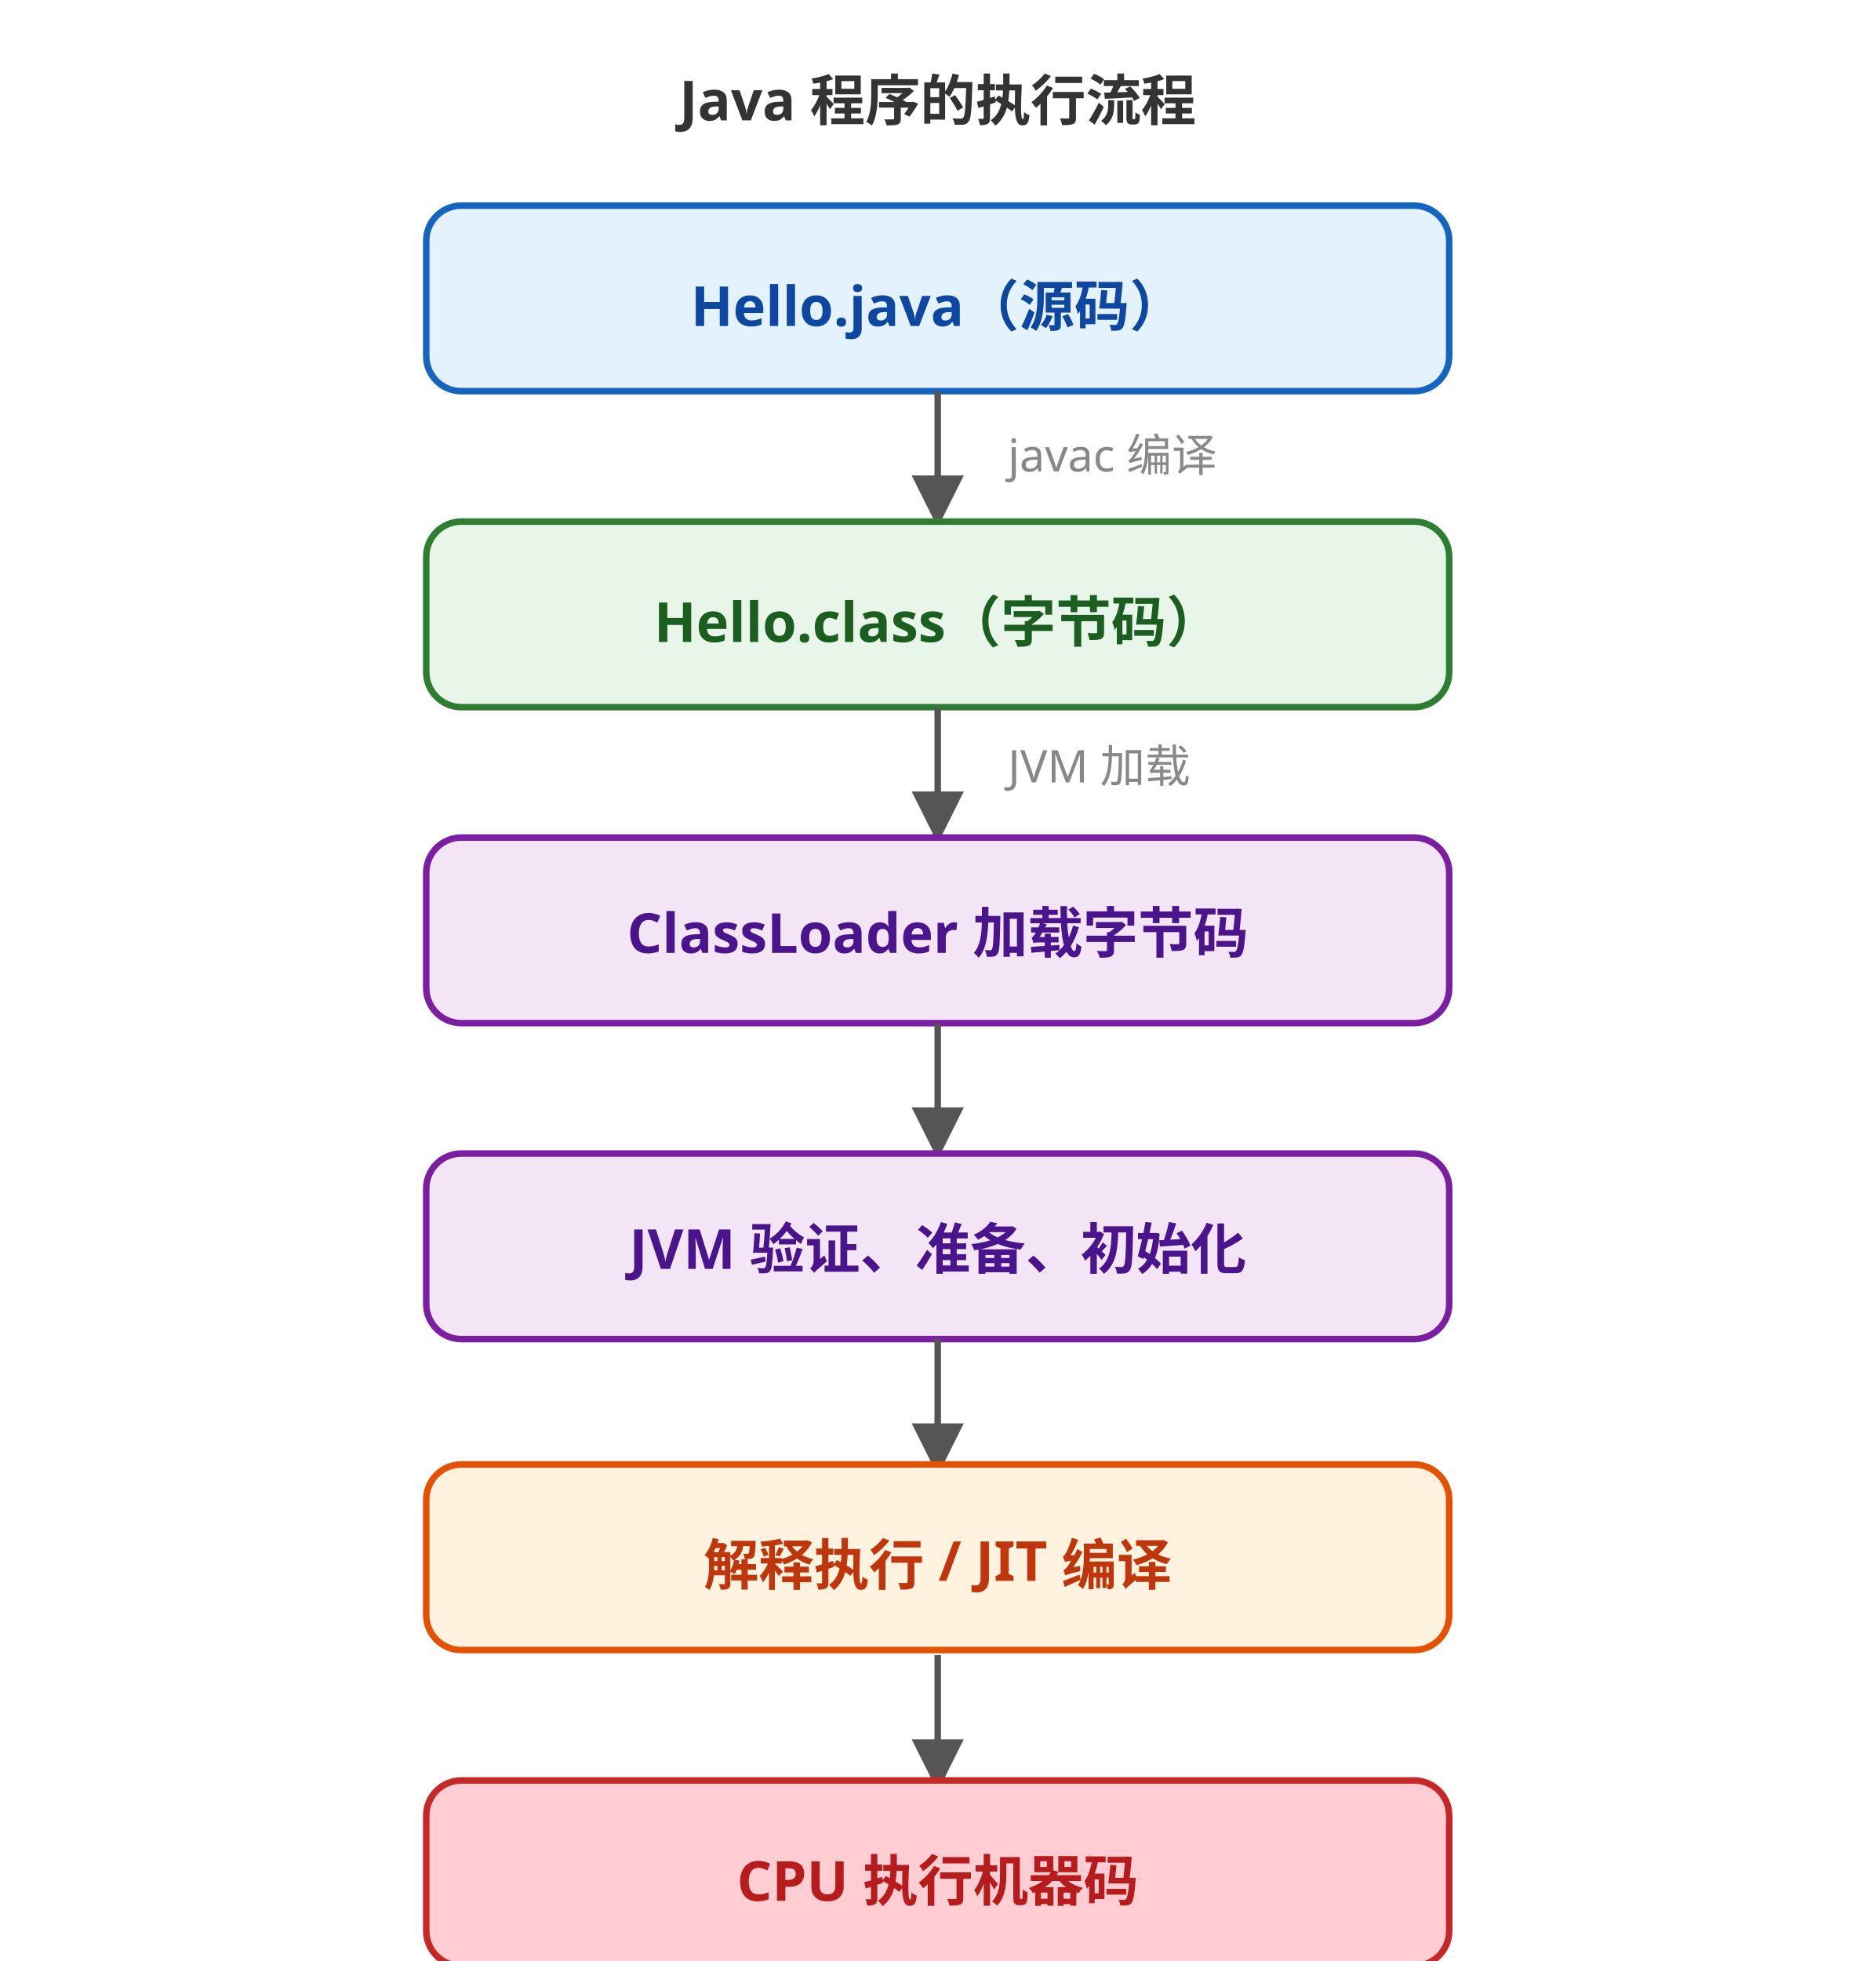
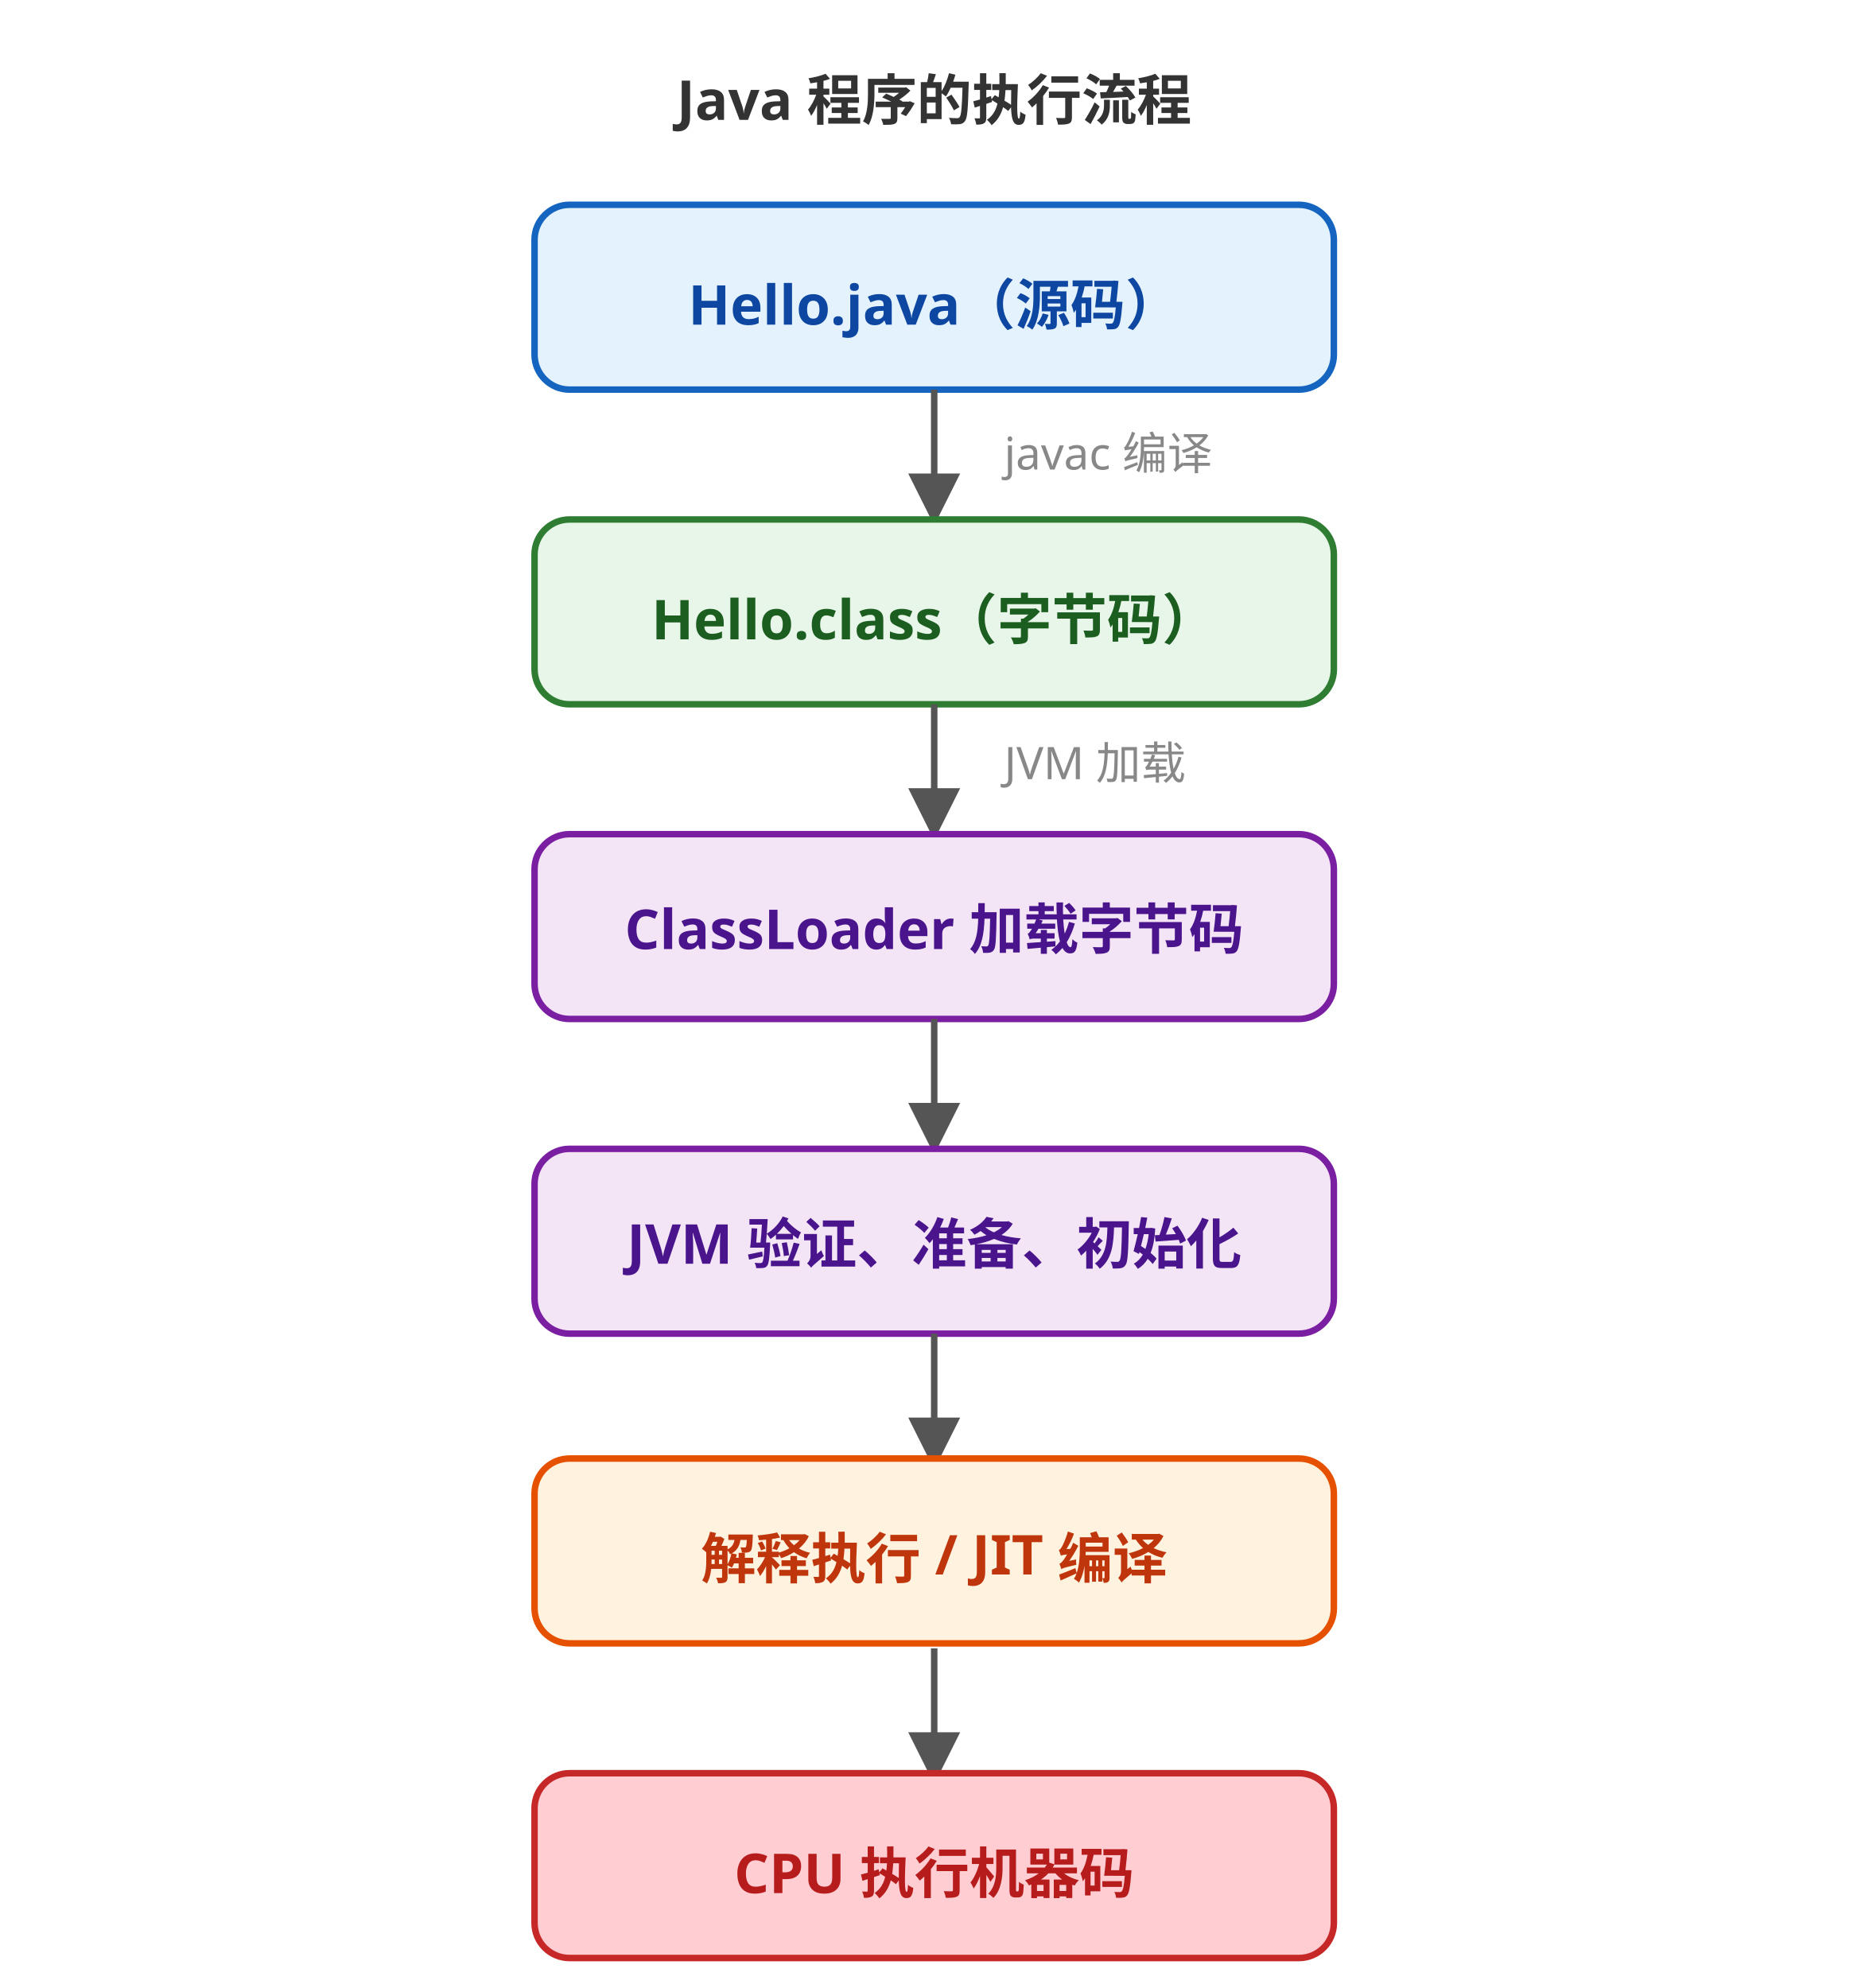
- <svg xmlns="http://www.w3.org/2000/svg" viewBox="0 0 374 391" font-family="'Noto Sans SC','PingFang SC','Microsoft YaHei',sans-serif" font-size="11">
+ <svg xmlns="http://www.w3.org/2000/svg" width="374" viewBox="0 0 374 398" font-family="'Noto Sans SC','PingFang SC','Microsoft YaHei',sans-serif" font-size="11">
  <text x="187" y="24" text-anchor="middle" font-size="11" font-weight="bold" fill="#333333">Java 程序的执行流程</text>
-   <rect x="85" y="41" width="204" height="37" rx="7" fill="#e3f2fd" stroke="#1565c0" stroke-width="1.3" />
+   <rect x="107" y="41" width="160" height="37" rx="7" fill="#e3f2fd" stroke="#1565c0" stroke-width="1.3" />
  <text x="187" y="65" text-anchor="middle" fill="#0d47a1" font-weight="bold">Hello.java（源码）</text>
  <line x1="187" y1="78" x2="187" y2="100" stroke="#555555" stroke-width="1.3" marker-end="url(#ar)" />
  <text x="201" y="94" fill="#888888" font-size="9">javac 编译</text>
-   <rect x="85" y="104" width="204" height="37" rx="7" fill="#e8f5e9" stroke="#2e7d32" stroke-width="1.3" />
+   <rect x="107" y="104" width="160" height="37" rx="7" fill="#e8f5e9" stroke="#2e7d32" stroke-width="1.3" />
  <text x="187" y="128" text-anchor="middle" fill="#1b5e20" font-weight="bold">Hello.class（字节码）</text>
  <line x1="187" y1="141" x2="187" y2="163" stroke="#555555" stroke-width="1.3" marker-end="url(#ar)" />
  <text x="201" y="156" fill="#888888" font-size="9">JVM 加载</text>
-   <rect x="85" y="167" width="204" height="37" rx="7" fill="#f3e5f5" stroke="#7b1fa2" stroke-width="1.3" />
+   <rect x="107" y="167" width="160" height="37" rx="7" fill="#f3e5f5" stroke="#7b1fa2" stroke-width="1.3" />
  <text x="187" y="190" text-anchor="middle" fill="#4a148c" font-weight="bold">ClassLoader 加载字节码</text>
  <line x1="187" y1="204" x2="187" y2="226" stroke="#555555" stroke-width="1.3" marker-end="url(#ar)" />
-   <rect x="85" y="230" width="204" height="37" rx="7" fill="#f3e5f5" stroke="#7b1fa2" stroke-width="1.3" />
+   <rect x="107" y="230" width="160" height="37" rx="7" fill="#f3e5f5" stroke="#7b1fa2" stroke-width="1.3" />
  <text x="187" y="253" text-anchor="middle" fill="#4a148c" font-weight="bold">JVM 验证、准备、初始化</text>
  <line x1="187" y1="267" x2="187" y2="289" stroke="#555555" stroke-width="1.3" marker-end="url(#ar)" />
-   <rect x="85" y="292" width="204" height="37" rx="7" fill="#fff3e0" stroke="#e65100" stroke-width="1.3" />
+   <rect x="107" y="292" width="160" height="37" rx="7" fill="#fff3e0" stroke="#e65100" stroke-width="1.3" />
  <text x="187" y="316" text-anchor="middle" fill="#bf360c" font-weight="bold">解释执行 / JIT 编译</text>
  <line x1="187" y1="330" x2="187" y2="352" stroke="#555555" stroke-width="1.3" marker-end="url(#ar)" />
-   <rect x="85" y="355" width="204" height="37" rx="7" fill="#ffcdd2" stroke="#c62828" stroke-width="1.3" />
+   <rect x="107" y="355" width="160" height="37" rx="7" fill="#ffcdd2" stroke="#c62828" stroke-width="1.3" />
  <text x="187" y="379" text-anchor="middle" fill="#b71c1c" font-weight="bold">CPU 执行机器码</text>
  <defs>
    <marker id="ar" markerWidth="8" markerHeight="8" refX="4" refY="4" orient="auto">
      <path d="M0,0 L8,4 L0,8 Z" fill="#555555" />
    </marker>
  </defs>
</svg>
